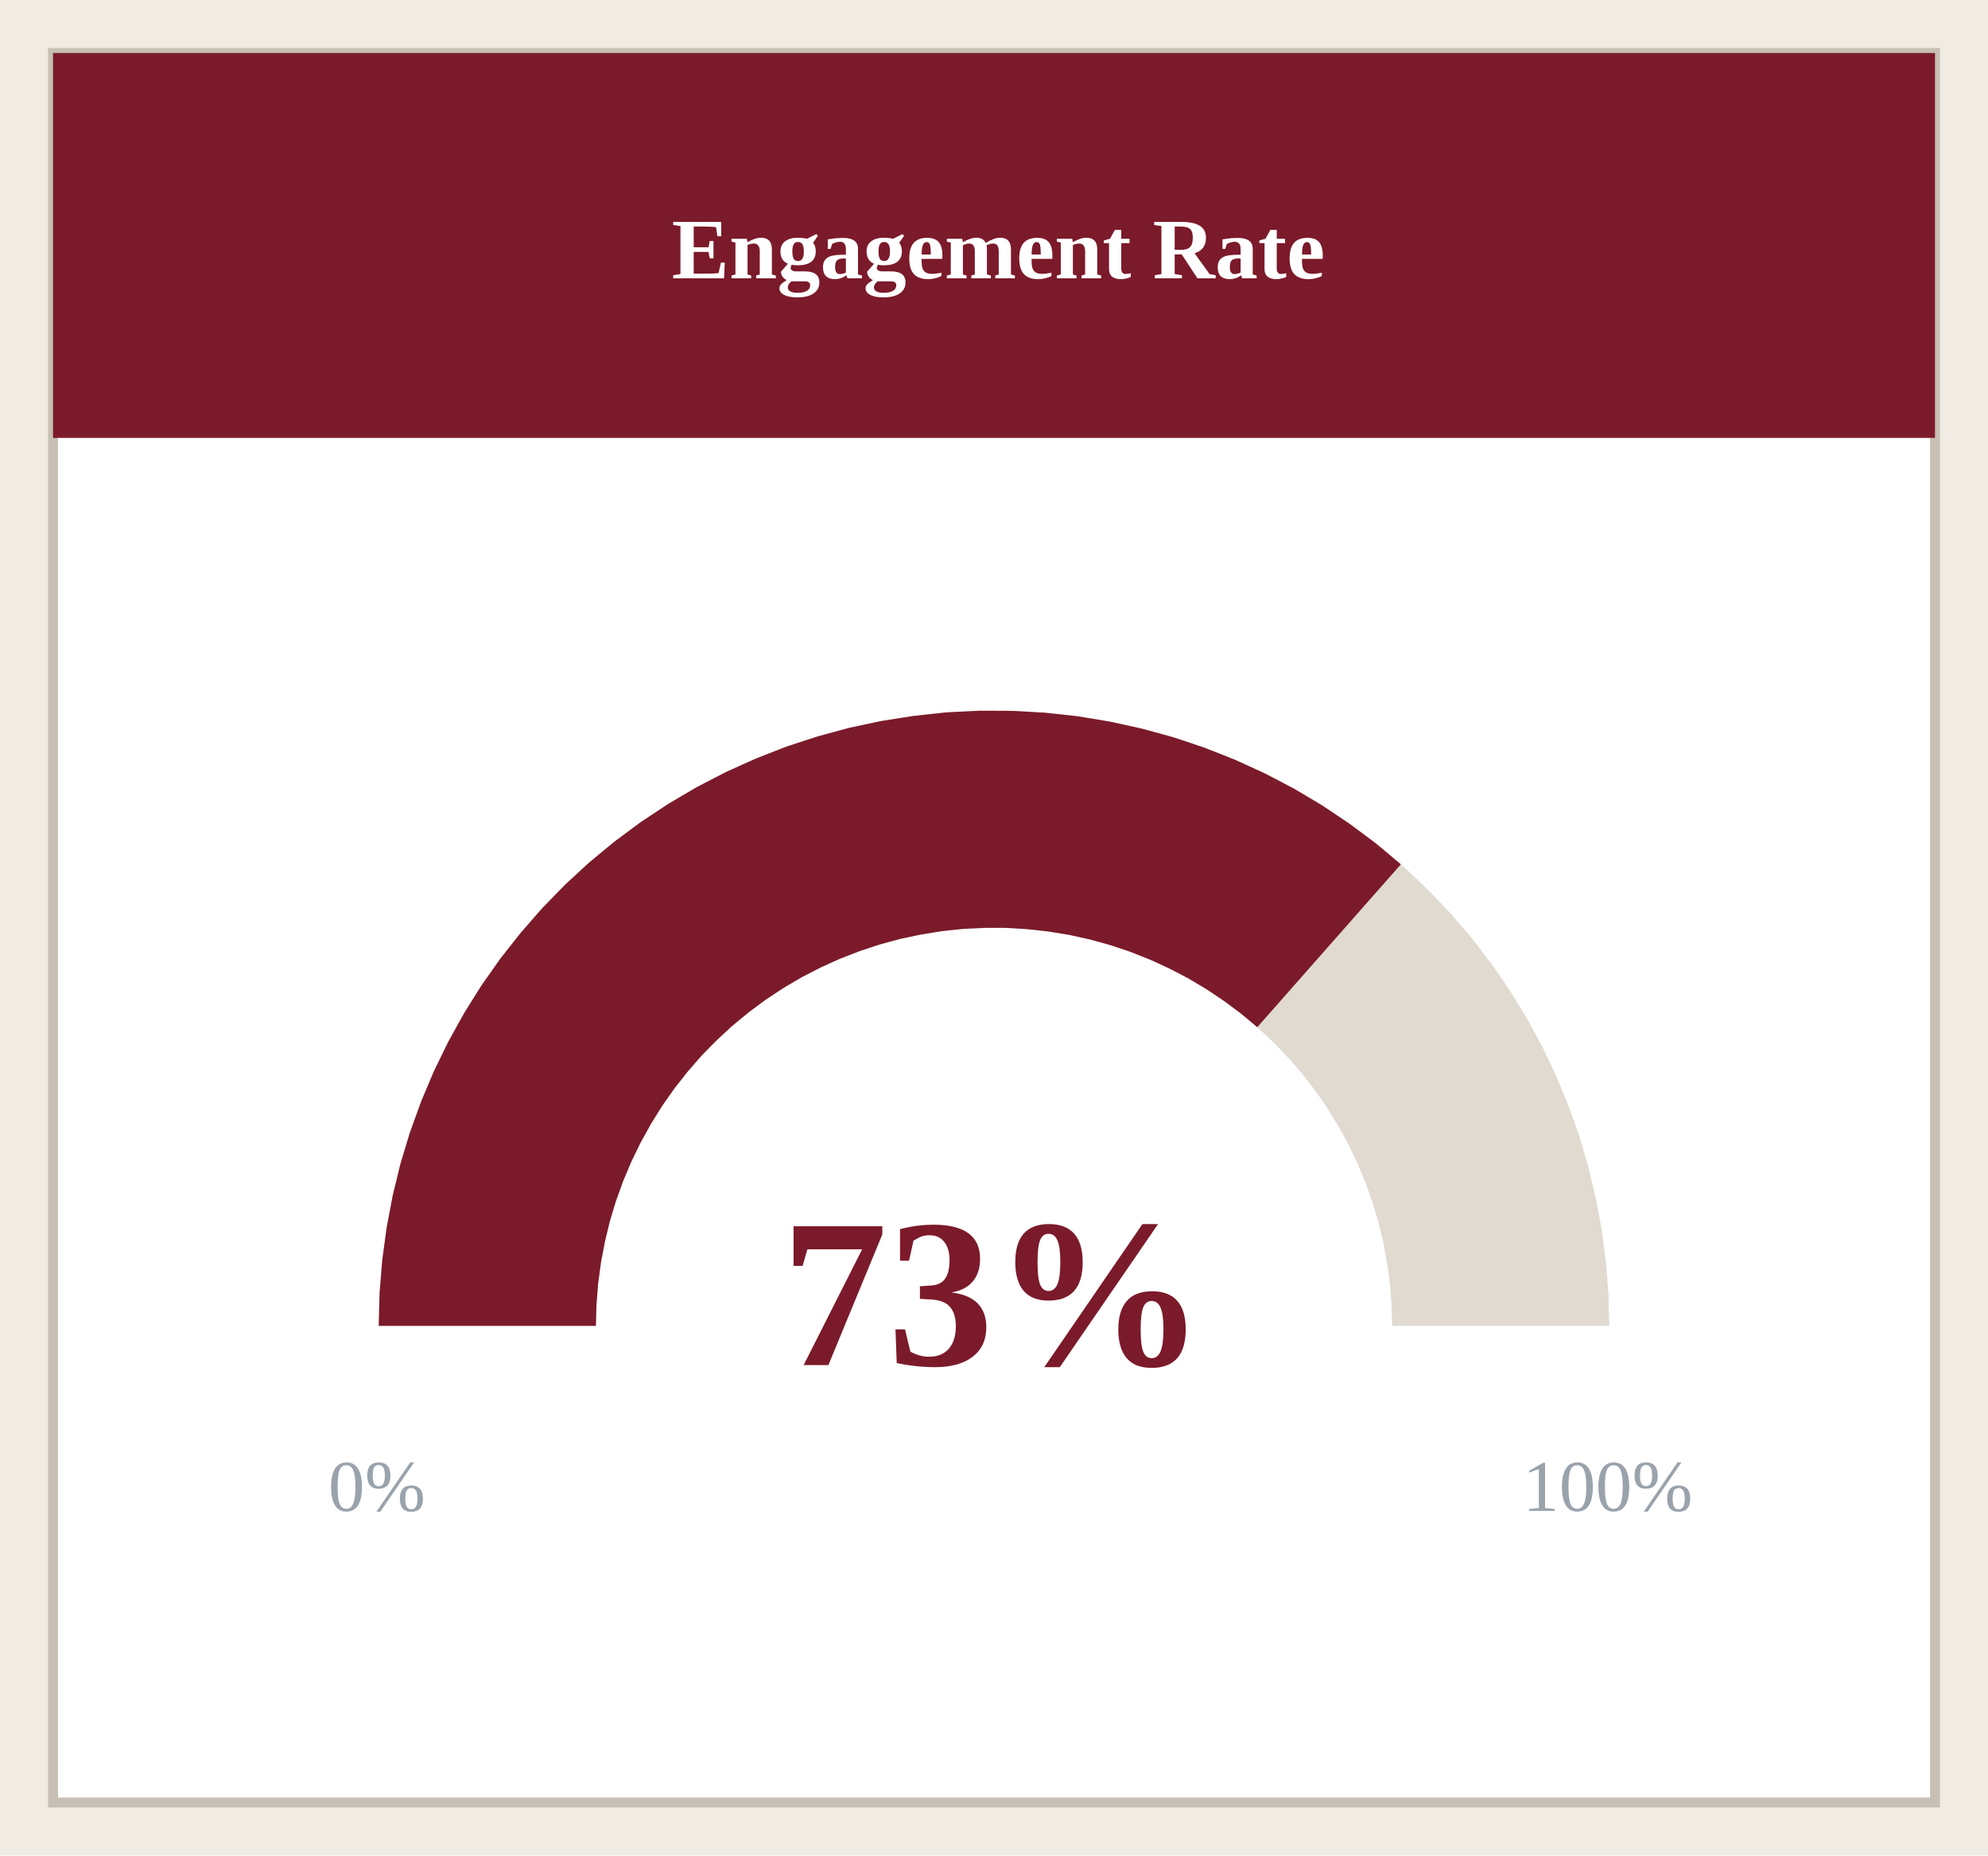
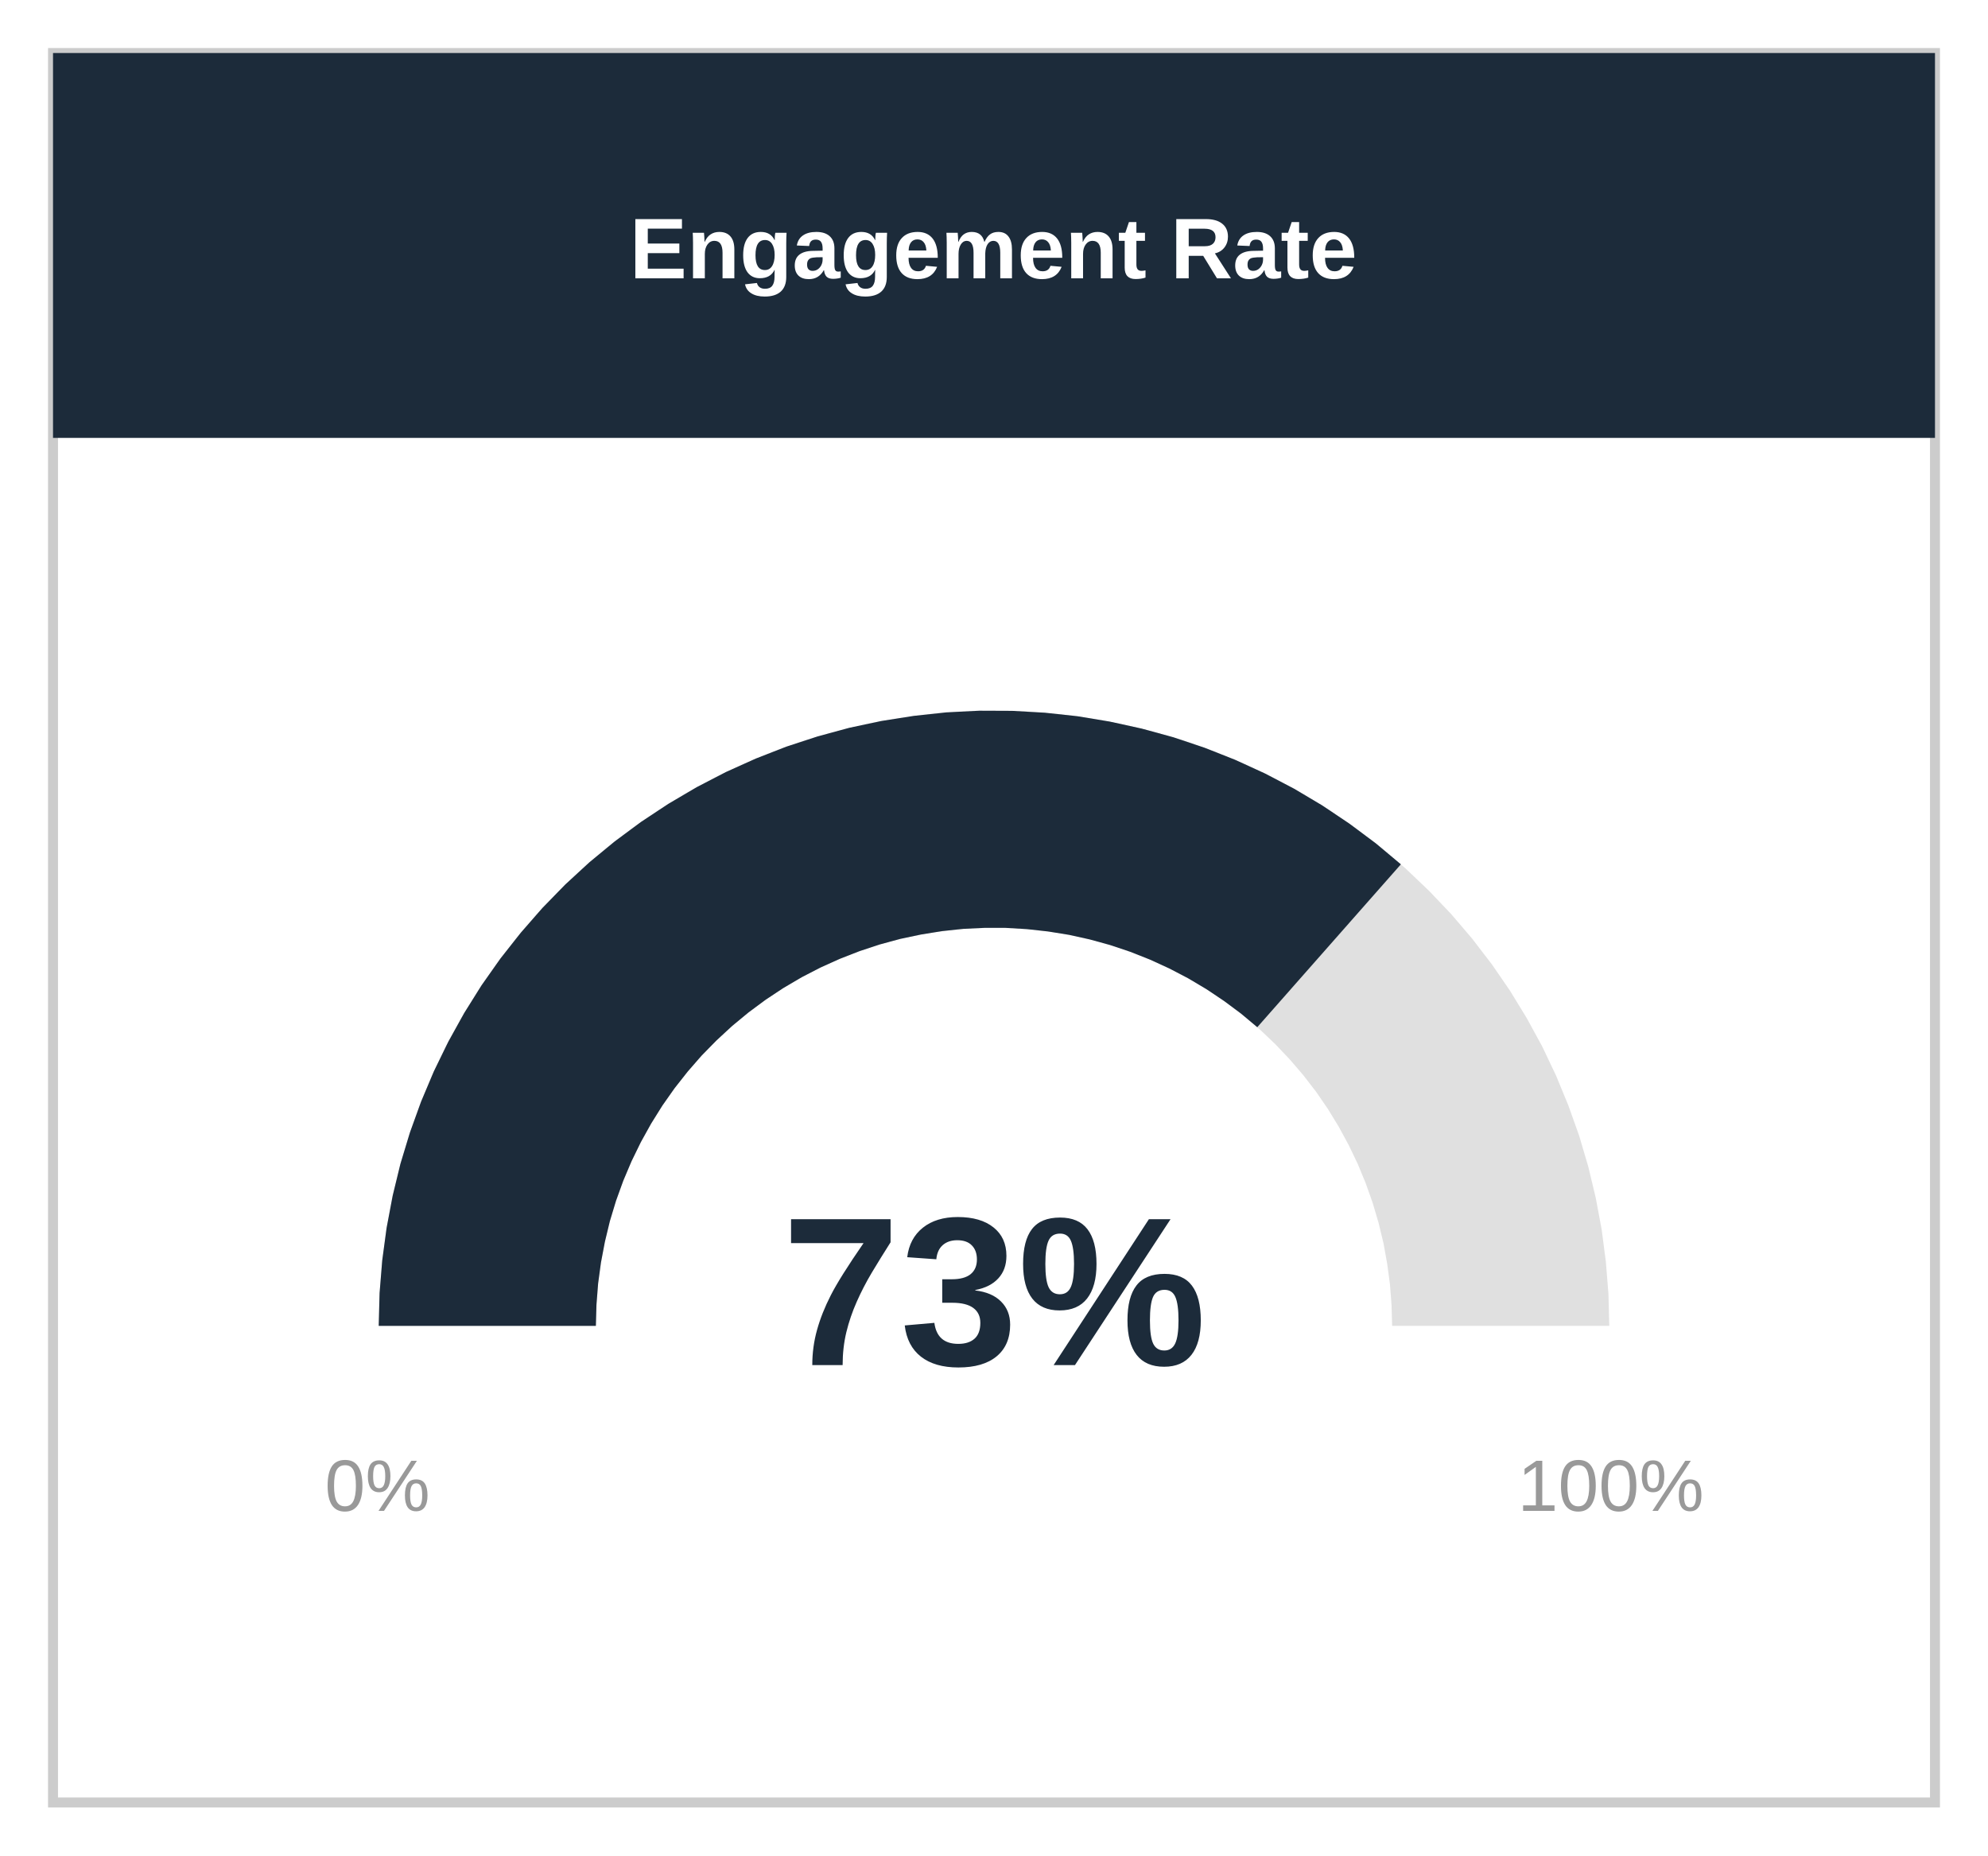
<svg xmlns="http://www.w3.org/2000/svg" class="main-svg" width="300" height="280" style="" viewBox="0 0 300 280">
-   <rect x="0" y="0" width="300" height="280" style="fill: rgb(240, 235, 227); fill-opacity: 1;" />
-   <defs id="defs-c63812">
+   <rect x="0" y="0" width="300" height="280" style="fill: rgb(255, 255, 255); fill-opacity: 1;" />
+   <defs id="defs-e94044">
    <g class="clips">
-       <clipPath id="clipc63812xyplot" class="plotclip">
+       <clipPath id="clipe94044xyplot" class="plotclip">
        <rect width="284" height="264" />
      </clipPath>
-       <clipPath class="axesclip" id="clipc63812x">
+       <clipPath class="axesclip" id="clipe94044x">
        <rect x="8" y="0" width="284" height="280" />
      </clipPath>
-       <clipPath class="axesclip" id="clipc63812y">
+       <clipPath class="axesclip" id="clipe94044y">
        <rect x="0" y="8" width="300" height="264" />
      </clipPath>
-       <clipPath class="axesclip" id="clipc63812xy">
+       <clipPath class="axesclip" id="clipe94044xy">
        <rect x="8" y="8" width="284" height="264" />
      </clipPath>
    </g>
    <g class="gradients" />
    <g class="patterns" />
  </defs>
  <g class="bglayer">
    <rect class="bg" x="8" y="8" width="284" height="264" style="fill: rgb(0, 0, 0); fill-opacity: 0; stroke-width: 0;" />
  </g>
  <g class="layer-below">
    <g class="imagelayer" />
    <g class="shapelayer">
      <g class="shape-group" data-index="0">
-         <path data-index="0" fill-rule="evenodd" d="M8,272H292V8H8Z" style="opacity: 1; stroke: rgb(200, 192, 180); stroke-opacity: 1; fill: rgb(255, 255, 255); fill-opacity: 1; stroke-width: 1.5px;" />
+         <path data-index="0" fill-rule="evenodd" d="M8,272H292V8H8Z" style="opacity: 1; stroke: rgb(204, 204, 204); stroke-opacity: 1; fill: rgb(255, 255, 255); fill-opacity: 1; stroke-width: 1.5px;" />
      </g>
      <g class="shape-group" data-index="1">
-         <path data-index="1" fill-rule="evenodd" d="M8,66.08H292V8H8Z" style="opacity: 1; stroke: rgb(0, 0, 0); stroke-opacity: 0; fill: rgb(123, 26, 42); fill-opacity: 1; stroke-width: 0px;" />
+         <path data-index="1" fill-rule="evenodd" d="M8,66.08H292V8H8Z" style="opacity: 1; stroke: rgb(0, 0, 0); stroke-opacity: 0; fill: rgb(28, 43, 58); fill-opacity: 1; stroke-width: 0px;" />
      </g>
    </g>
  </g>
  <g class="cartesianlayer">
    <g class="subplot xy">
      <g class="layer-subplot">
        <g class="shapelayer" />
        <g class="imagelayer" />
      </g>
      <g class="minor-gridlayer">
        <g class="x" />
        <g class="y" />
      </g>
      <g class="gridlayer">
        <g class="x" />
        <g class="y" />
      </g>
      <g class="zerolinelayer" />
      <g class="layer-between">
        <g class="shapelayer" />
        <g class="imagelayer" />
      </g>
      <path class="xlines-below" />
      <path class="ylines-below" />
      <g class="overlines-below" />
      <g class="xaxislayer-below" />
      <g class="yaxislayer-below" />
      <g class="overaxes-below" />
      <g class="overplot">
-         <g class="xy" transform="translate(8,8)" clip-path="url(#clipc63812xyplot)" />
+         <g class="xy" transform="translate(8,8)" clip-path="url(#clipe94044xyplot)" />
      </g>
      <g class="zerolinelayer-above" />
      <path class="xlines-above crisp" d="M0,0" style="fill: none;" />
      <path class="ylines-above crisp" d="M0,0" style="fill: none;" />
      <g class="overlines-above" />
      <g class="xaxislayer-above" />
      <g class="yaxislayer-above" />
      <g class="overaxes-above" />
    </g>
  </g>
  <g class="polarlayer" />
  <g class="smithlayer" />
  <g class="ternarylayer" />
  <g class="geolayer" />
  <g class="funnelarealayer" />
  <g class="pielayer" />
  <g class="iciclelayer" />
  <g class="treemaplayer" />
  <g class="sunburstlayer" />
  <g class="glimages" />
-   <defs id="topdefs-c63812">
+   <defs id="topdefs-e94044">
    <g class="clips" />
  </defs>
  <g class="layer-above">
    <g class="imagelayer" />
    <g class="shapelayer">
-       <g class="shape-group" data-index="2" clip-path="url(#clipc63812xy)">
-         <path data-index="2" fill-rule="evenodd" d="M 57.15 200.08 L 57.28 195.22 L 57.67 190.38 L 58.3 185.55 L 59.19 180.78 L 60.32 176.05 L 61.7 171.38 L 63.33 166.81 L 65.18 162.32 L 67.27 157.92 L 69.6 153.65 L 72.13 149.51 L 74.88 145.51 L 77.84 141.65 L 81 137.95 L 84.35 134.43 L 87.87 131.08 L 91.57 127.92 L 95.43 124.96 L 99.44 122.21 L 103.58 119.67 L 107.85 117.35 L 112.24 115.26 L 116.73 113.4 L 121.31 111.77 L 125.97 110.4 L 130.7 109.26 L 135.47 108.38 L 140.3 107.74 L 145.14 107.36 L 150 107.23 L 154.86 107.36 L 159.7 107.74 L 164.53 108.38 L 169.3 109.26 L 174.03 110.4 L 178.69 111.77 L 183.27 113.4 L 187.76 115.26 L 192.15 117.35 L 196.42 119.67 L 200.56 122.21 L 204.57 124.96 L 208.43 127.92 L 212.13 131.08 L 215.65 134.43 L 219 137.95 L 222.16 141.65 L 225.12 145.51 L 227.87 149.51 L 230.4 153.65 L 232.73 157.92 L 234.82 162.32 L 236.67 166.81 L 238.3 171.38 L 239.68 176.05 L 240.81 180.78 L 241.7 185.55 L 242.33 190.38 L 242.72 195.22 L 242.85 200.08 L 210.08 200.08 L 209.99 196.93 L 209.75 193.8 L 209.33 190.68 L 208.77 187.58 L 208.03 184.52 L 207.14 181.51 L 206.09 178.55 L 204.89 175.64 L 203.53 172.8 L 202.03 170.04 L 200.39 167.35 L 198.61 164.76 L 196.69 162.27 L 194.64 159.88 L 192.48 157.6 L 190.2 155.43 L 187.8 153.39 L 185.31 151.47 L 182.73 149.69 L 180.04 148.05 L 177.27 146.54 L 174.43 145.19 L 171.53 143.99 L 168.57 142.94 L 165.55 142.04 L 162.5 141.31 L 159.39 140.74 L 156.28 140.33 L 153.15 140.09 L 150 140 L 146.85 140.09 L 143.72 140.33 L 140.61 140.74 L 137.5 141.31 L 134.45 142.04 L 131.43 142.94 L 128.47 143.99 L 125.57 145.19 L 122.73 146.54 L 119.96 148.05 L 117.27 149.69 L 114.69 151.47 L 112.2 153.39 L 109.8 155.43 L 107.52 157.6 L 105.36 159.88 L 103.31 162.27 L 101.39 164.76 L 99.61 167.35 L 97.97 170.04 L 96.47 172.8 L 95.11 175.64 L 93.91 178.55 L 92.86 181.51 L 91.97 184.52 L 91.23 187.58 L 90.67 190.68 L 90.25 193.8 L 90.01 196.93 L 89.92 200.08 Z" style="opacity: 1; stroke: rgb(0, 0, 0); stroke-opacity: 0; fill: rgb(224, 218, 208); fill-opacity: 1; stroke-width: 0px;" />
+       <g class="shape-group" data-index="2" clip-path="url(#clipe94044xy)">
+         <path data-index="2" fill-rule="evenodd" d="M 57.15 200.08 L 57.28 195.22 L 57.67 190.38 L 58.3 185.55 L 59.19 180.78 L 60.32 176.05 L 61.7 171.38 L 63.33 166.81 L 65.18 162.32 L 67.27 157.92 L 69.6 153.65 L 72.13 149.51 L 74.88 145.51 L 77.84 141.65 L 81 137.95 L 84.35 134.43 L 87.87 131.08 L 91.57 127.92 L 95.43 124.96 L 99.44 122.21 L 103.58 119.67 L 107.85 117.35 L 112.24 115.26 L 116.73 113.4 L 121.31 111.77 L 125.97 110.4 L 130.7 109.26 L 135.47 108.38 L 140.3 107.74 L 145.14 107.36 L 150 107.23 L 154.86 107.36 L 159.7 107.74 L 164.53 108.38 L 169.3 109.26 L 174.03 110.4 L 178.69 111.77 L 183.27 113.4 L 187.76 115.26 L 192.15 117.35 L 196.42 119.67 L 200.56 122.21 L 204.57 124.96 L 208.43 127.92 L 212.13 131.08 L 215.65 134.43 L 219 137.95 L 222.16 141.65 L 225.12 145.51 L 227.87 149.51 L 230.4 153.65 L 232.73 157.92 L 234.82 162.32 L 236.67 166.81 L 238.3 171.38 L 239.68 176.05 L 240.81 180.78 L 241.7 185.55 L 242.33 190.38 L 242.72 195.22 L 242.85 200.08 L 210.08 200.08 L 209.99 196.93 L 209.75 193.8 L 209.33 190.68 L 208.77 187.58 L 208.03 184.52 L 207.14 181.51 L 206.09 178.55 L 204.89 175.64 L 203.53 172.8 L 202.03 170.04 L 200.39 167.35 L 198.61 164.76 L 196.69 162.27 L 194.64 159.88 L 192.48 157.6 L 190.2 155.43 L 187.8 153.39 L 185.31 151.47 L 182.73 149.69 L 180.04 148.05 L 177.27 146.54 L 174.43 145.19 L 171.53 143.99 L 168.57 142.94 L 165.55 142.04 L 162.5 141.31 L 159.39 140.74 L 156.28 140.33 L 153.15 140.09 L 150 140 L 146.85 140.09 L 143.72 140.33 L 140.61 140.74 L 137.5 141.31 L 134.45 142.04 L 131.43 142.94 L 128.47 143.99 L 125.57 145.19 L 122.73 146.54 L 119.96 148.05 L 117.27 149.69 L 114.69 151.47 L 112.2 153.39 L 109.8 155.43 L 107.52 157.6 L 105.36 159.88 L 103.31 162.27 L 101.39 164.76 L 99.61 167.35 L 97.97 170.04 L 96.47 172.8 L 95.11 175.64 L 93.91 178.55 L 92.86 181.51 L 91.97 184.52 L 91.23 187.58 L 90.67 190.68 L 90.25 193.8 L 90.01 196.93 L 89.92 200.08 Z" style="opacity: 1; stroke: rgb(0, 0, 0); stroke-opacity: 0; fill: rgb(224, 224, 224); fill-opacity: 1; stroke-width: 0px;" />
      </g>
-       <g class="shape-group" data-index="3" clip-path="url(#clipc63812xy)">
-         <path data-index="3" fill-rule="evenodd" d="M 57.15 200.08 L 57.28 195.13 L 57.68 190.19 L 58.34 185.29 L 59.26 180.42 L 60.43 175.61 L 61.87 170.87 L 63.55 166.22 L 65.48 161.65 L 67.65 157.2 L 70.05 152.87 L 72.68 148.67 L 75.53 144.63 L 78.6 140.74 L 81.85 137.02 L 85.31 133.47 L 88.96 130.11 L 92.77 126.97 L 96.75 124.02 L 100.88 121.29 L 105.15 118.78 L 109.55 116.5 L 114.06 114.47 L 118.67 112.67 L 123.38 111.13 L 128.16 109.83 L 133 108.8 L 137.9 108.03 L 142.81 107.5 L 147.76 107.25 L 152.71 107.27 L 157.66 107.55 L 162.58 108.08 L 167.47 108.89 L 172.3 109.95 L 177.08 111.26 L 181.76 112.83 L 186.37 114.65 L 190.87 116.71 L 195.27 119.01 L 199.53 121.54 L 203.63 124.29 L 207.6 127.25 L 211.4 130.43 L 189.73 155.01 L 187.27 152.95 L 184.7 151.04 L 182.04 149.26 L 179.28 147.62 L 176.44 146.14 L 173.54 144.81 L 170.56 143.63 L 167.52 142.61 L 164.43 141.76 L 161.31 141.07 L 158.14 140.56 L 154.96 140.21 L 151.76 140.02 L 148.55 140.02 L 145.35 140.17 L 142.17 140.51 L 139 141.02 L 135.87 141.68 L 132.77 142.52 L 129.74 143.52 L 126.74 144.69 L 123.83 146 L 120.98 147.47 L 118.21 149.1 L 115.55 150.86 L 112.97 152.77 L 110.5 154.81 L 108.14 156.99 L 105.9 159.27 L 103.8 161.68 L 101.82 164.19 L 99.97 166.82 L 98.27 169.54 L 96.72 172.33 L 95.31 175.22 L 94.06 178.17 L 92.97 181.18 L 92.04 184.25 L 91.29 187.36 L 90.69 190.51 L 90.26 193.68 L 90.01 196.88 L 89.92 200.08 Z" style="opacity: 1; stroke: rgb(0, 0, 0); stroke-opacity: 0; fill: rgb(123, 26, 42); fill-opacity: 1; stroke-width: 0px;" />
+       <g class="shape-group" data-index="3" clip-path="url(#clipe94044xy)">
+         <path data-index="3" fill-rule="evenodd" d="M 57.15 200.08 L 57.28 195.13 L 57.68 190.19 L 58.34 185.29 L 59.26 180.42 L 60.43 175.61 L 61.87 170.87 L 63.55 166.22 L 65.48 161.65 L 67.65 157.2 L 70.05 152.87 L 72.68 148.67 L 75.53 144.63 L 78.6 140.74 L 81.85 137.02 L 85.31 133.47 L 88.96 130.11 L 92.77 126.97 L 96.75 124.02 L 100.88 121.29 L 105.15 118.78 L 109.55 116.5 L 114.06 114.47 L 118.67 112.67 L 123.38 111.13 L 128.16 109.83 L 133 108.8 L 137.9 108.03 L 142.81 107.5 L 147.76 107.25 L 152.71 107.27 L 157.66 107.55 L 162.58 108.08 L 167.47 108.89 L 172.3 109.95 L 177.08 111.26 L 181.76 112.83 L 186.37 114.65 L 190.87 116.71 L 195.27 119.01 L 199.53 121.54 L 203.63 124.29 L 207.6 127.25 L 211.4 130.43 L 189.73 155.01 L 187.27 152.95 L 184.7 151.04 L 182.04 149.26 L 179.28 147.62 L 176.44 146.14 L 173.54 144.81 L 170.56 143.63 L 167.52 142.61 L 164.43 141.76 L 161.31 141.07 L 158.14 140.56 L 154.96 140.21 L 151.76 140.02 L 148.55 140.02 L 145.35 140.17 L 142.17 140.51 L 139 141.02 L 135.87 141.68 L 132.77 142.52 L 129.74 143.52 L 126.74 144.69 L 123.83 146 L 120.98 147.47 L 118.21 149.1 L 115.55 150.86 L 112.97 152.77 L 110.5 154.81 L 108.14 156.99 L 105.9 159.27 L 103.8 161.68 L 101.82 164.19 L 99.97 166.82 L 98.27 169.54 L 96.72 172.33 L 95.31 175.22 L 94.06 178.17 L 92.97 181.18 L 92.04 184.25 L 91.29 187.36 L 90.69 190.51 L 90.26 193.68 L 90.01 196.88 L 89.92 200.08 Z" style="opacity: 1; stroke: rgb(0, 0, 0); stroke-opacity: 0; fill: rgb(28, 43, 58); fill-opacity: 1; stroke-width: 0px;" />
      </g>
    </g>
  </g>
  <g class="infolayer">
    <g class="g-gtitle" />
    <g class="annotation" data-index="0" style="opacity: 1;">
      <g class="annotation-text-g" transform="rotate(0,150,37.04)">
-         <g class="cursor-pointer" transform="translate(90,28)">
-           <rect class="bg" x="0.5" y="0.5" width="120" height="18" style="stroke-width: 1px; stroke: rgb(0, 0, 0); stroke-opacity: 0; fill: rgb(0, 0, 0); fill-opacity: 0;" />
-           <text class="annotation-text" text-anchor="middle" x="60.656" y="14" style="font-family: Georgia, 'Times New Roman', serif; font-size: 13px; fill: rgb(255, 255, 255); fill-opacity: 1; white-space: pre;">
+         <g class="cursor-pointer" transform="translate(93,28)">
+           <rect class="bg" x="0.5" y="0.5" width="113" height="18" style="stroke-width: 1px; stroke: rgb(0, 0, 0); stroke-opacity: 0; fill: rgb(0, 0, 0); fill-opacity: 0;" />
+           <text class="annotation-text" text-anchor="middle" x="56.906" y="14" style="font-family: Arial, sans-serif; font-size: 13px; fill: rgb(255, 255, 255); fill-opacity: 1; white-space: pre;">
            <tspan style="font-weight:bold">Engagement Rate</tspan>
          </text>
        </g>
      </g>
    </g>
    <g class="annotation" data-index="1" style="opacity: 1;">
      <g class="annotation-text-g" transform="rotate(0,150,194.62)">
-         <g class="cursor-pointer" transform="translate(115,175)">
-           <rect class="bg" x="0.5" y="0.5" width="69" height="39" style="stroke-width: 1px; stroke: rgb(0, 0, 0); stroke-opacity: 0; fill: rgb(0, 0, 0); fill-opacity: 0;" />
-           <text class="annotation-text" text-anchor="middle" x="34.93" y="31" style="font-family: Georgia, 'Times New Roman', serif; font-size: 32px; fill: rgb(123, 26, 42); fill-opacity: 1; white-space: pre;">
+         <g class="cursor-pointer" transform="translate(116,175)">
+           <rect class="bg" x="0.5" y="0.5" width="67" height="39" style="stroke-width: 1px; stroke: rgb(0, 0, 0); stroke-opacity: 0; fill: rgb(0, 0, 0); fill-opacity: 0;" />
+           <text class="annotation-text" text-anchor="middle" x="34.023" y="31" style="font-family: Arial, sans-serif; font-size: 32px; fill: rgb(28, 43, 58); fill-opacity: 1; white-space: pre;">
            <tspan style="font-weight:bold">73%</tspan>
          </text>
        </g>
      </g>
    </g>
    <g class="annotation" data-index="2" style="opacity: 1;">
      <g class="annotation-text-g" transform="rotate(0,57.15,224.46)">
        <g class="cursor-pointer" transform="translate(47,216)">
          <rect class="bg" x="0.5" y="0.5" width="19" height="15" style="stroke-width: 1px; stroke: rgb(0, 0, 0); stroke-opacity: 0; fill: rgb(0, 0, 0); fill-opacity: 0;" />
-           <text class="annotation-text" text-anchor="middle" x="9.875" y="12" style="font-family: Georgia, 'Times New Roman', serif; font-size: 11px; fill: rgb(154, 163, 172); fill-opacity: 1; white-space: pre;">0%</text>
+           <text class="annotation-text" text-anchor="middle" x="9.953" y="12" style="font-family: Arial, sans-serif; font-size: 11px; fill: rgb(153, 153, 153); fill-opacity: 1; white-space: pre;">0%</text>
        </g>
      </g>
    </g>
    <g class="annotation" data-index="3" style="opacity: 1;">
      <g class="annotation-text-g" transform="rotate(0,242.85,224.46)">
        <g class="cursor-pointer" transform="translate(227,216)">
-           <rect class="bg" x="0.5" y="0.5" width="30" height="15" style="stroke-width: 1px; stroke: rgb(0, 0, 0); stroke-opacity: 0; fill: rgb(0, 0, 0); fill-opacity: 0;" />
-           <text class="annotation-text" text-anchor="middle" x="15.617" y="12" style="font-family: Georgia, 'Times New Roman', serif; font-size: 11px; fill: rgb(154, 163, 172); fill-opacity: 1; white-space: pre;">100%</text>
+           <rect class="bg" x="0.5" y="0.5" width="31" height="15" style="stroke-width: 1px; stroke: rgb(0, 0, 0); stroke-opacity: 0; fill: rgb(0, 0, 0); fill-opacity: 0;" />
+           <text class="annotation-text" text-anchor="middle" x="16.07" y="12" style="font-family: Arial, sans-serif; font-size: 11px; fill: rgb(153, 153, 153); fill-opacity: 1; white-space: pre;">100%</text>
        </g>
      </g>
    </g>
  </g>
</svg>
